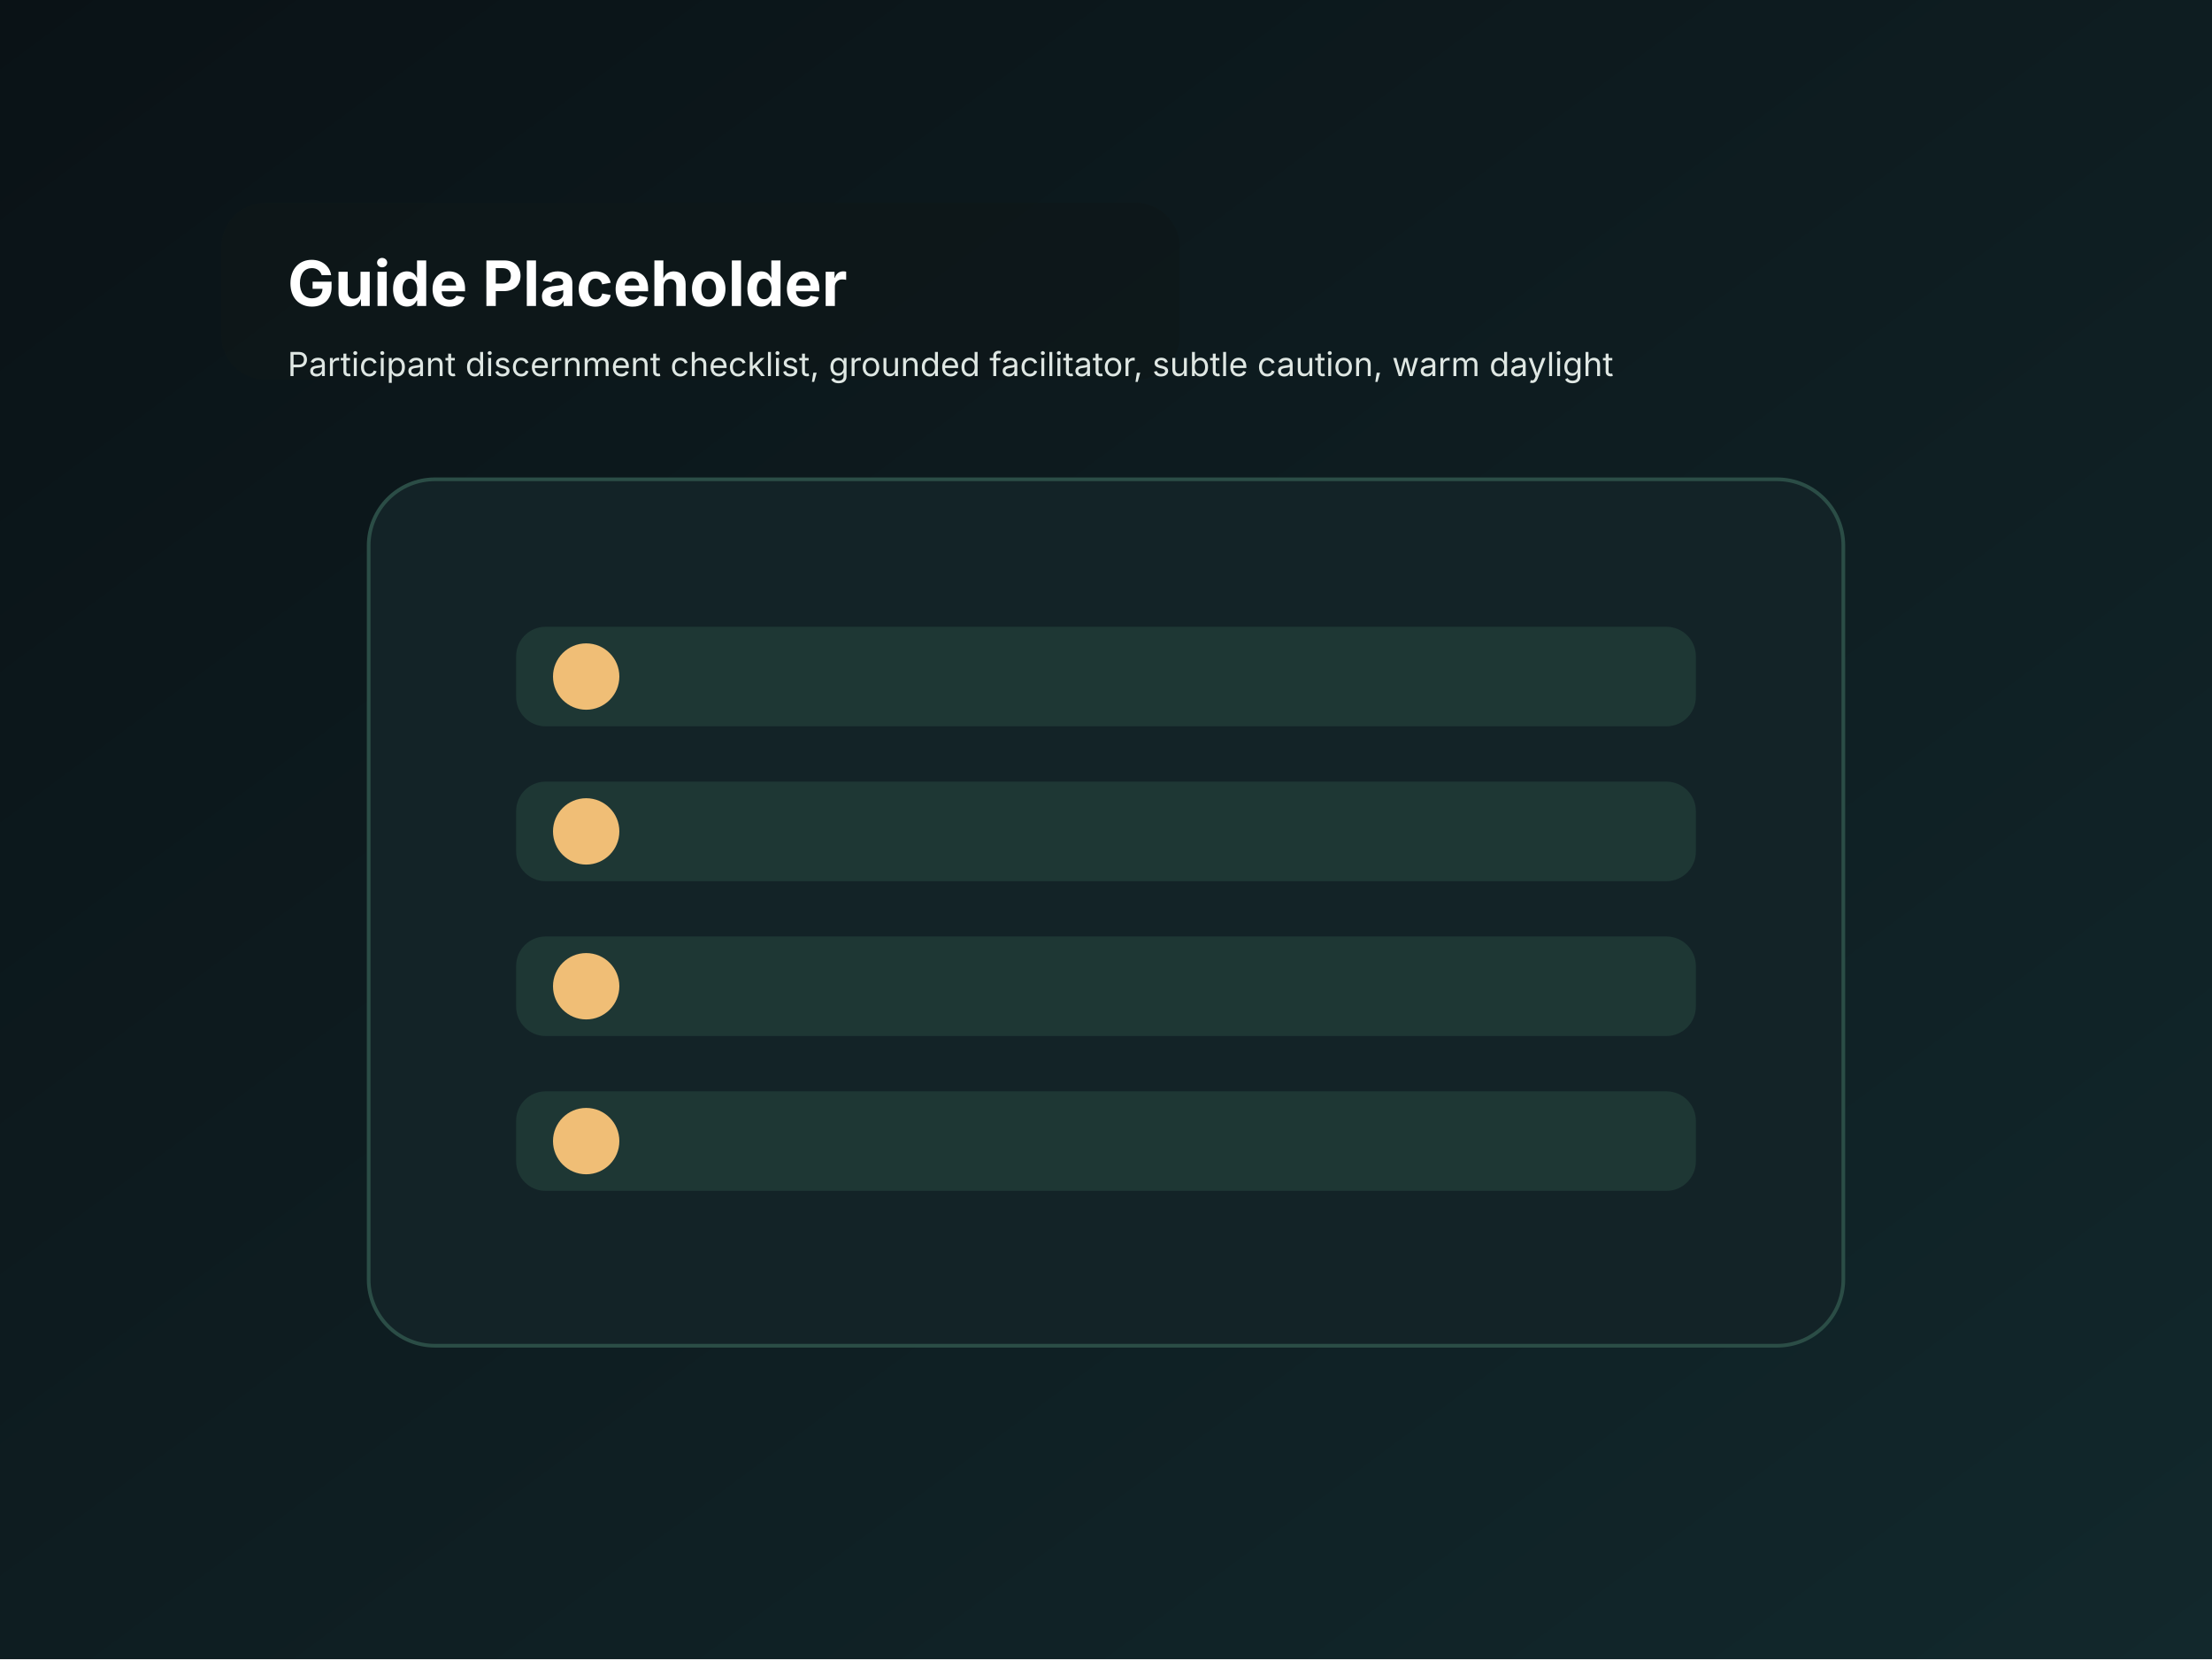
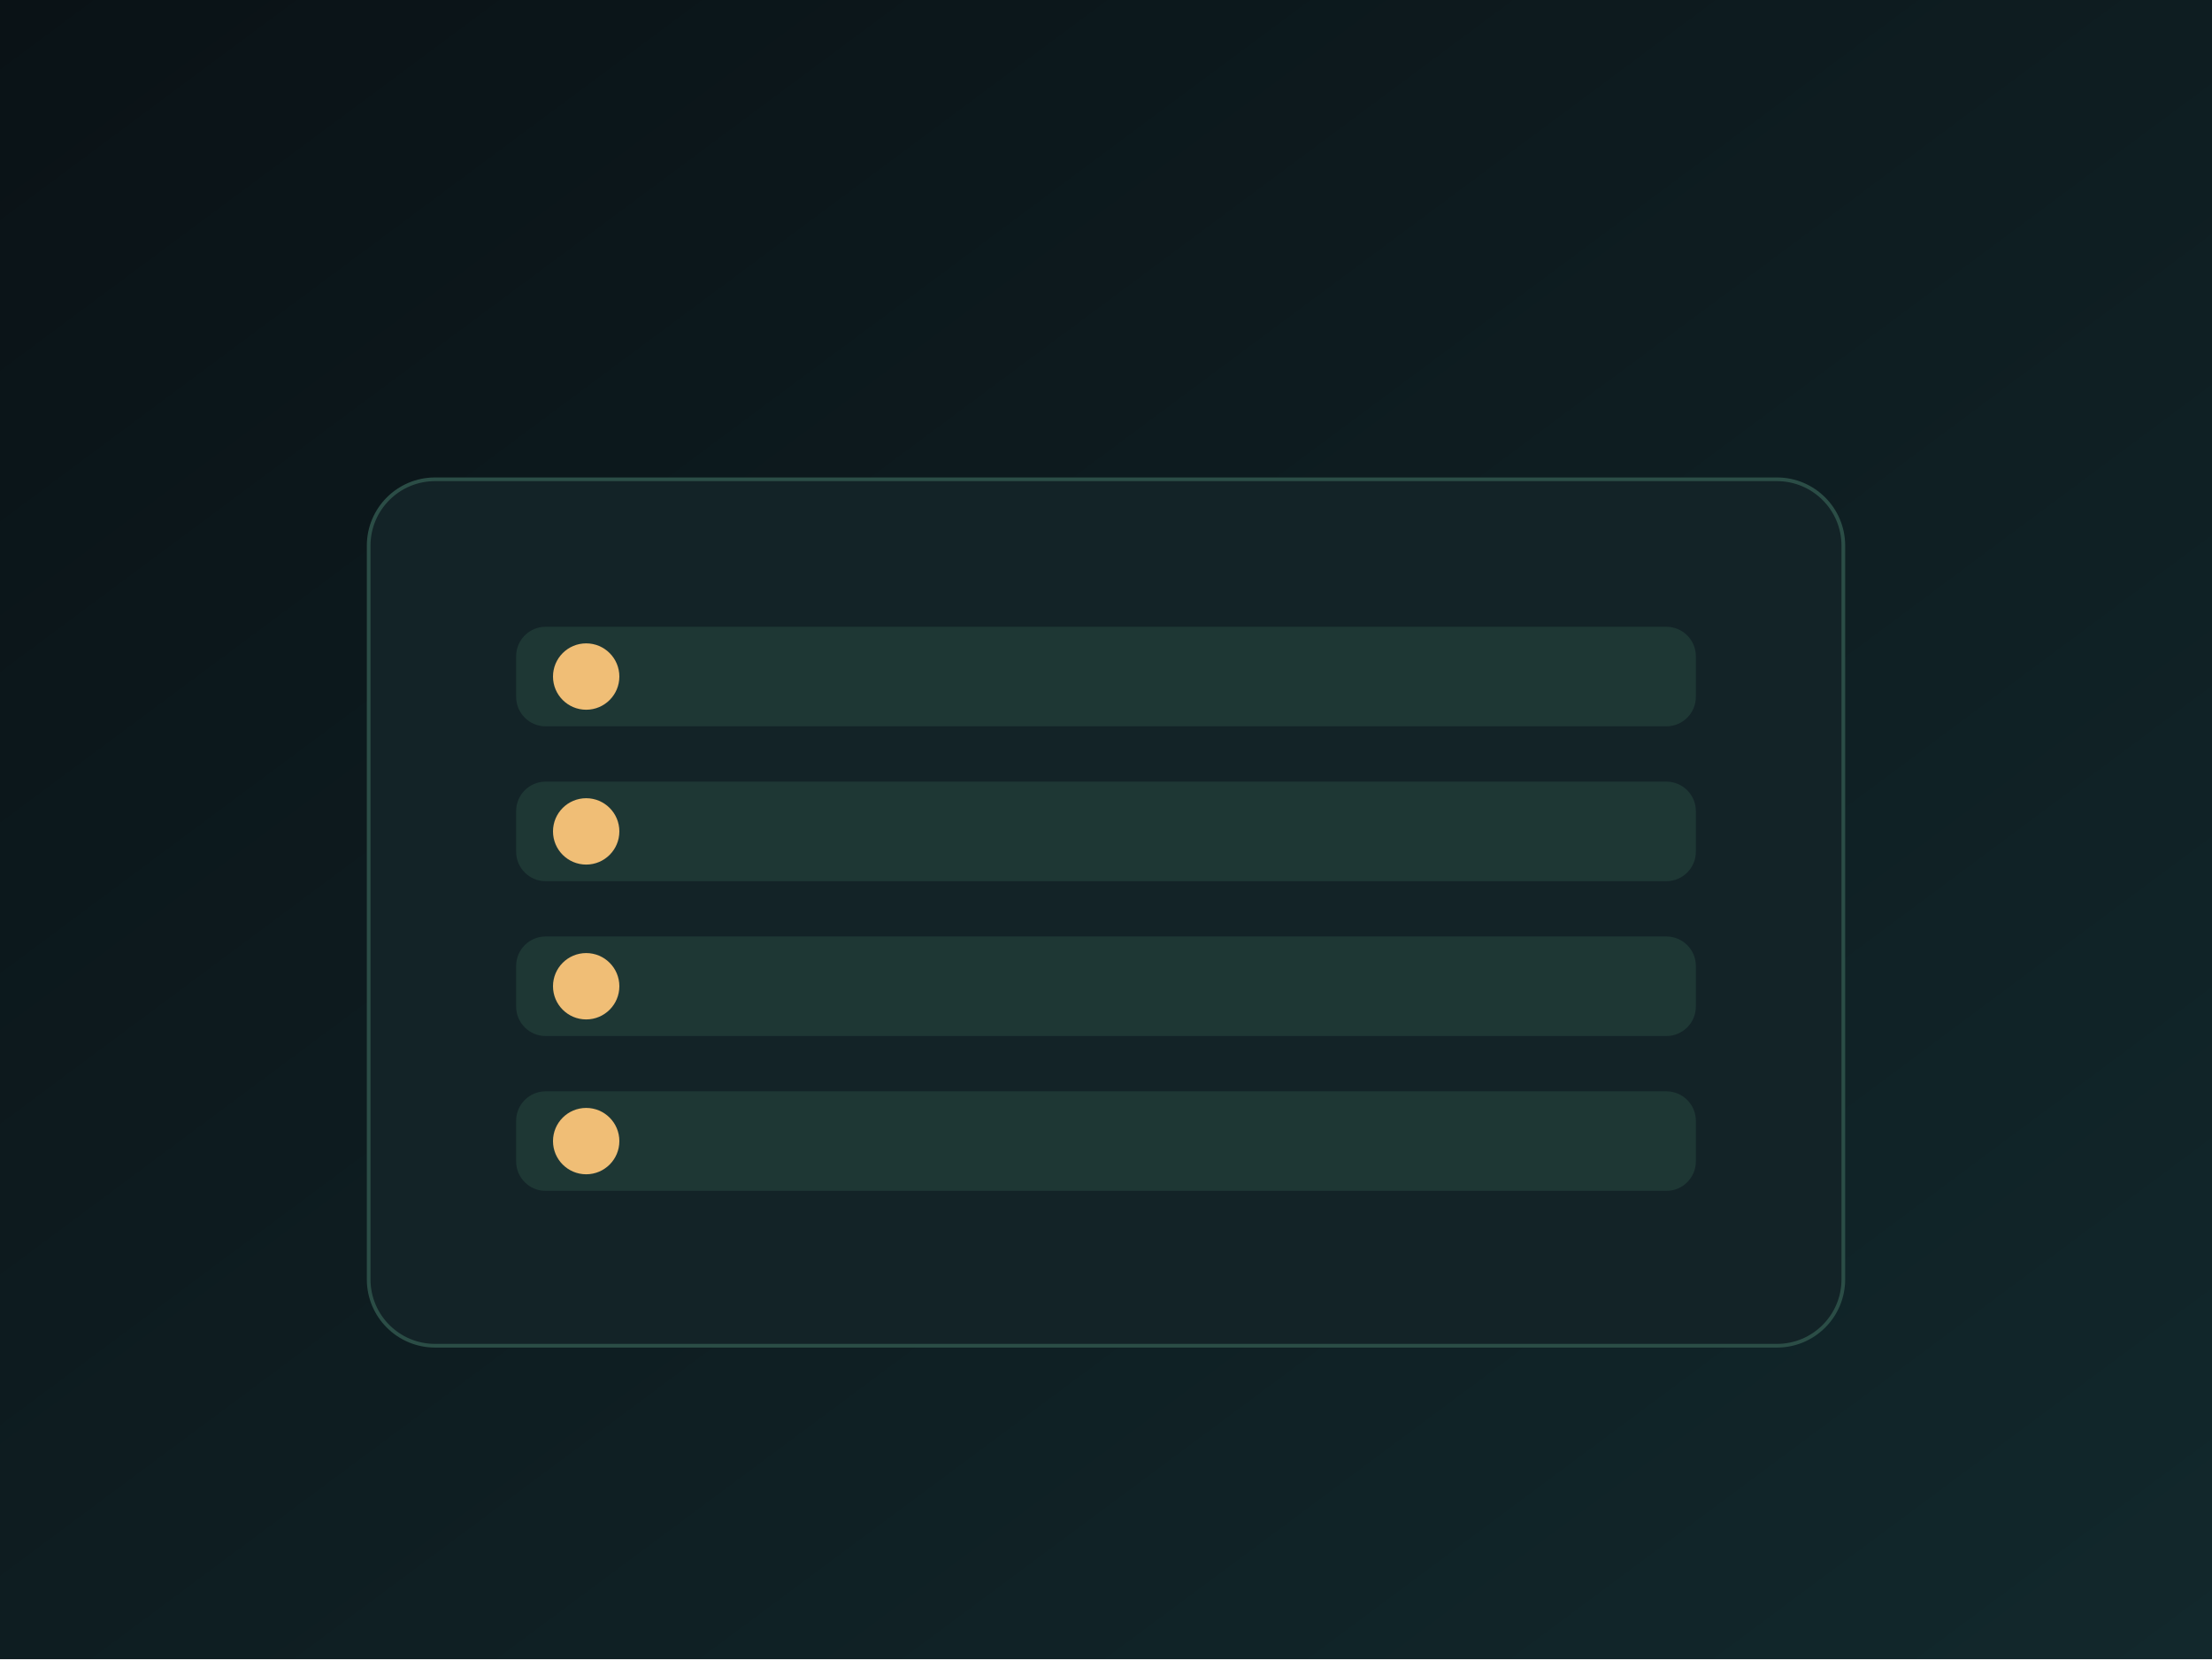
<svg xmlns="http://www.w3.org/2000/svg" width="1200" height="900" viewBox="0 0 1200 900" fill="none">
  <defs>
    <linearGradient id="bg" x1="0" y1="0" x2="1" y2="1">
      <stop stop-color="#0A1216" />
      <stop offset="1" stop-color="#12282C" />
    </linearGradient>
  </defs>
  <rect width="1200" height="900" fill="url(#bg)" />
-   <rect x="120" y="110" width="520" height="96" rx="24" fill="#0E1719" fill-opacity="0.74" />
-   <text x="156" y="166" fill="#fff" font-family="Inter, Arial" font-size="34" font-weight="700">Guide Placeholder</text>
-   <text x="156" y="204" fill="#dfe7e3" font-family="Inter, Arial" font-size="18">Participant discernment checklist, grounded facilitator, subtle caution, warm daylight</text>
  <rect x="200" y="260" width="800" height="470" rx="36" fill="#132327" stroke="#2b4d46" stroke-width="2" />
  <rect x="280" y="340" width="640" height="54" rx="16" fill="#1E3734" />
  <rect x="280" y="424" width="640" height="54" rx="16" fill="#1E3734" />
  <rect x="280" y="508" width="640" height="54" rx="16" fill="#1E3734" />
  <rect x="280" y="592" width="640" height="54" rx="16" fill="#1E3734" />
  <circle cx="318" cy="367" r="18" fill="#F0BE76" />
  <circle cx="318" cy="451" r="18" fill="#F0BE76" />
  <circle cx="318" cy="535" r="18" fill="#F0BE76" />
  <circle cx="318" cy="619" r="18" fill="#F0BE76" />
</svg>
